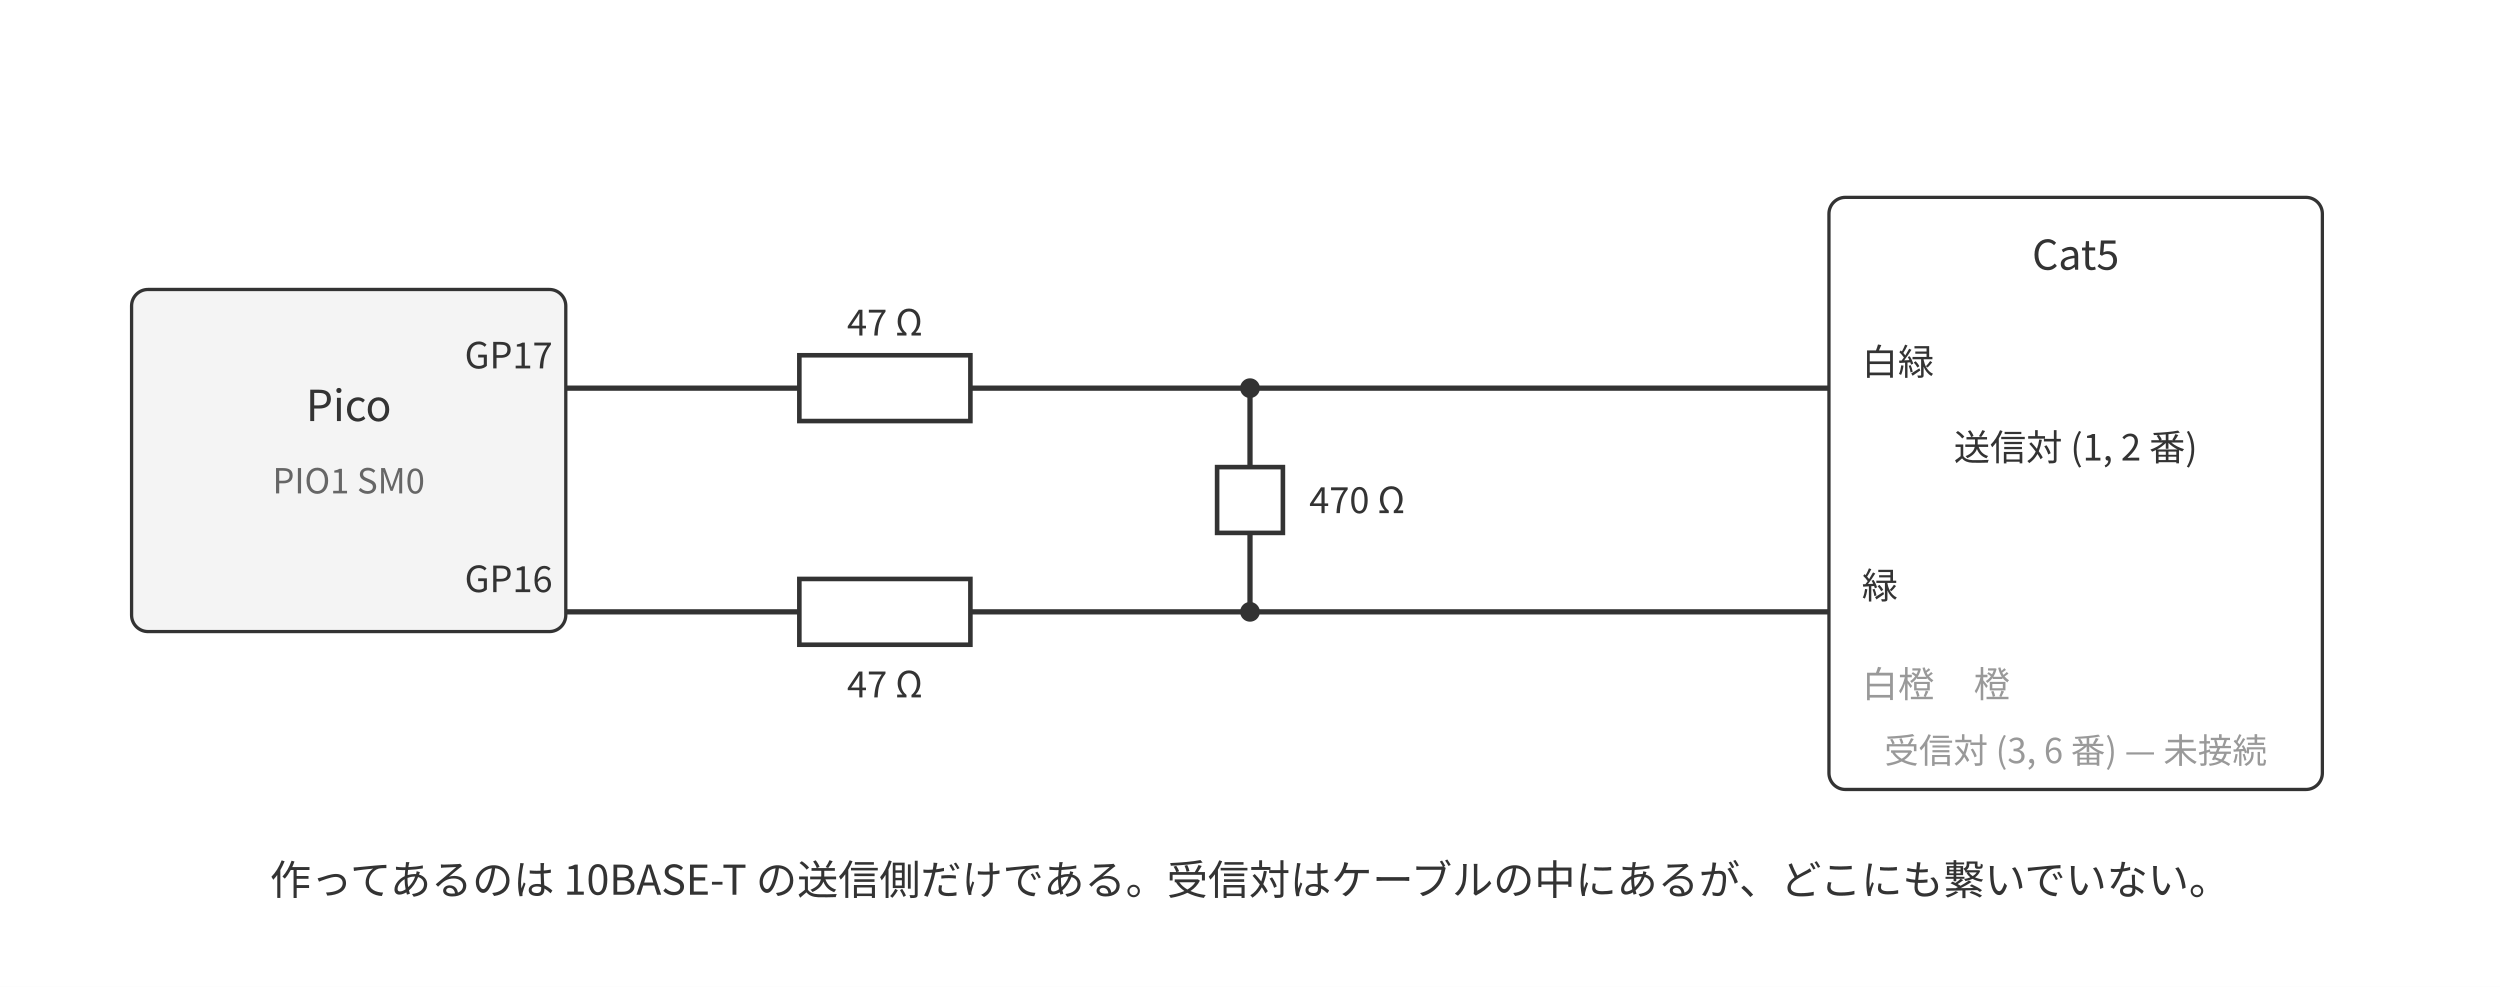
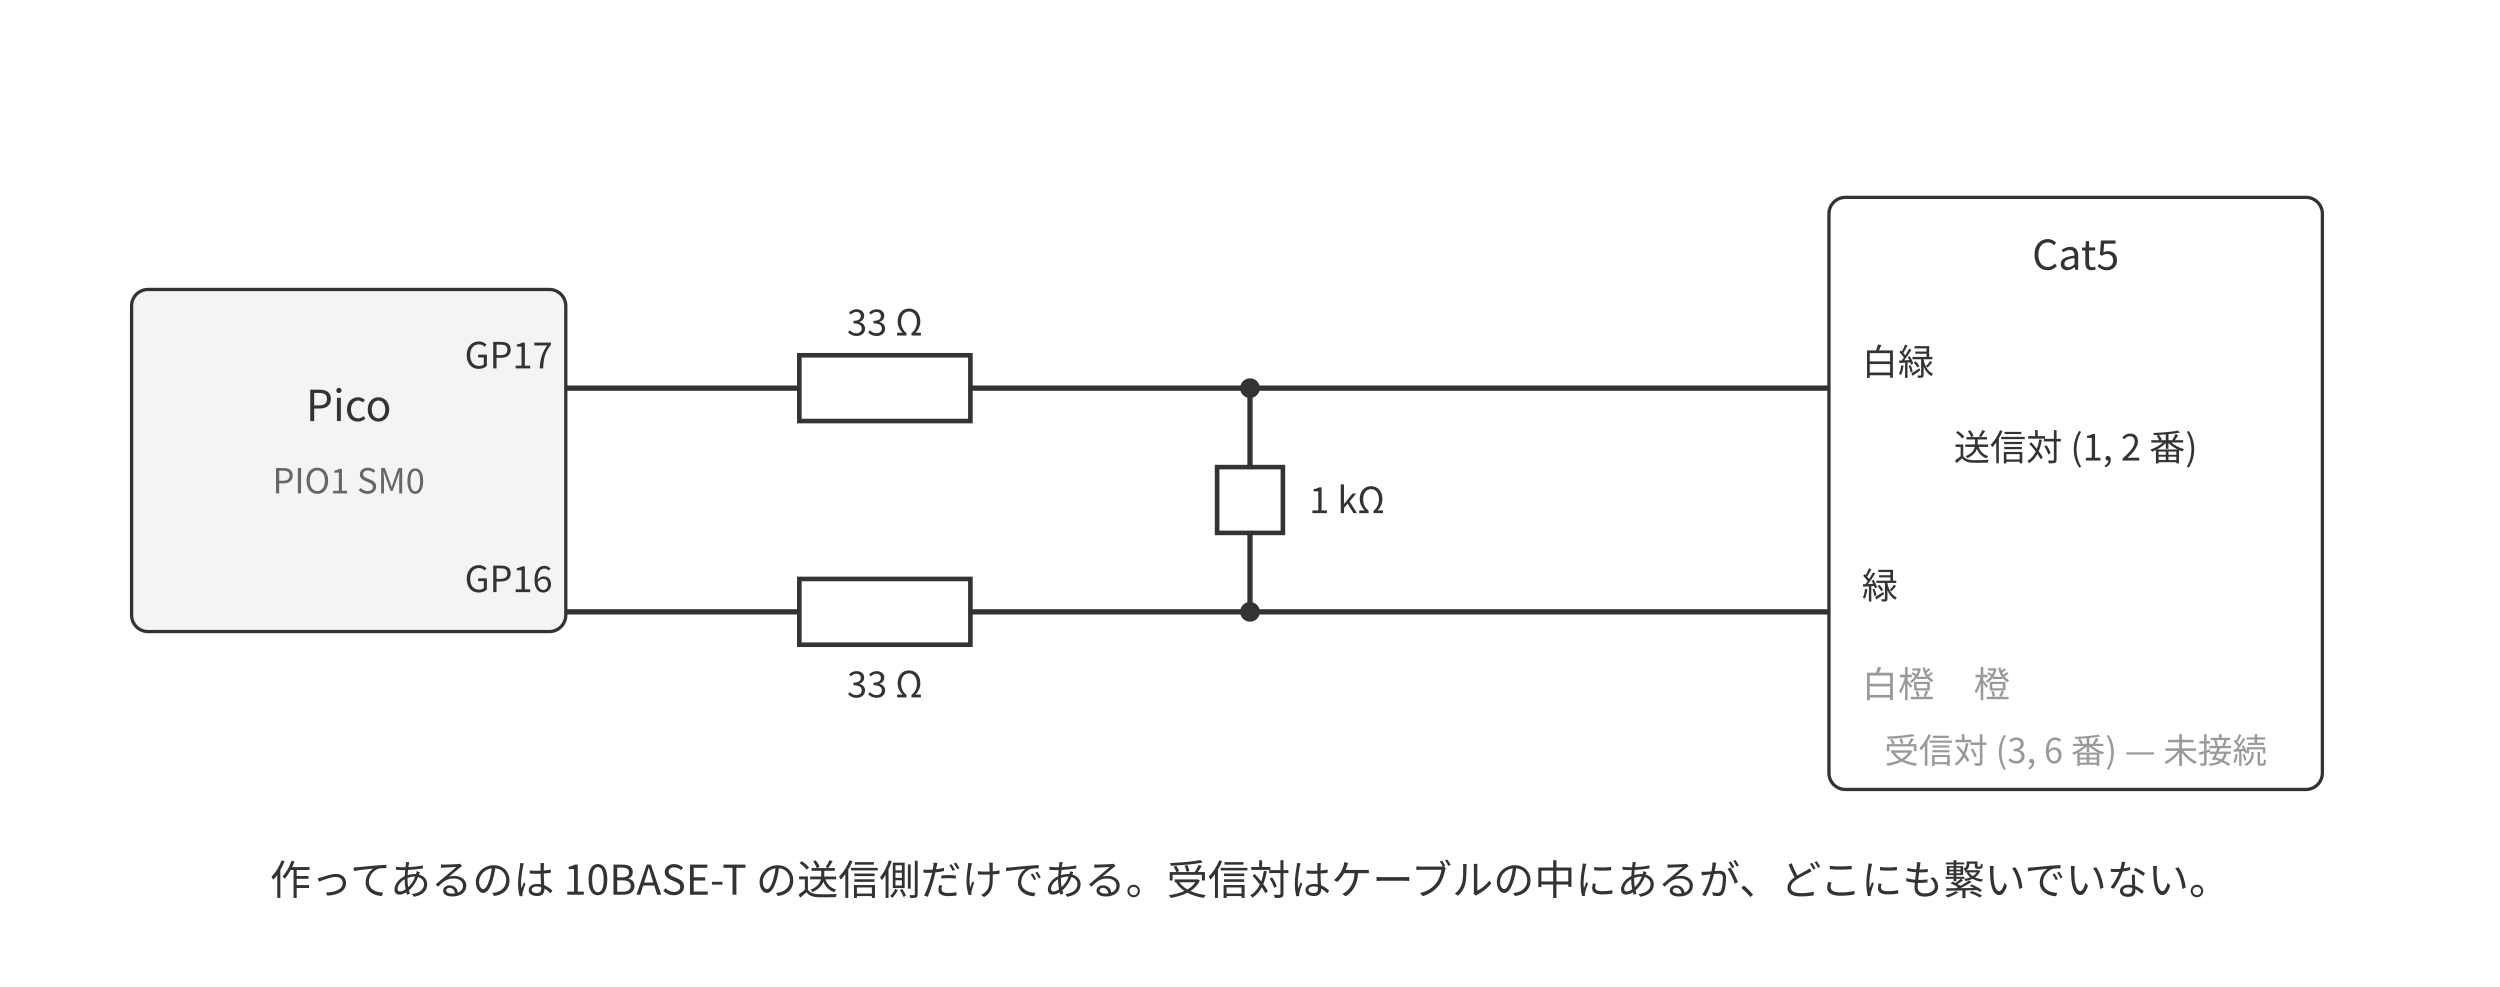
- <svg xmlns="http://www.w3.org/2000/svg" viewBox="0 0 760 300" width="760" height="300" font-family="'Hiragino Sans','Noto Sans CJK JP','Noto Sans JP','Yu Gothic',Meiryo,sans-serif" role="img" aria-label="Pico の GP16 と GP17 が 47 Ω を介して Cat5 の送信対へ繋がり、対の間に 470 Ω が入る。受信対はどこにも繋がっていない">
+ <svg xmlns="http://www.w3.org/2000/svg" viewBox="0 0 760 300" width="760" height="300" font-family="'Hiragino Sans','Noto Sans CJK JP','Noto Sans JP','Yu Gothic',Meiryo,sans-serif" role="img" aria-label="Pico の GP16 と GP17 が 33 Ω を介して Cat5 の送信対へ繋がり、対の間に 1 kΩ が入る。受信対はどこにも繋がっていない">
  <rect width="760" height="300" fill="#ffffff" />
  <rect x="40" y="88" width="132" height="104" rx="5" fill="#f4f4f4" stroke="#333" />
  <text x="106" y="128" font-size="13" fill="#333" text-anchor="middle">Pico</text>
  <text x="106" y="150" font-size="10.5" fill="#666" text-anchor="middle">PIO1 SM0</text>
  <text x="168" y="112" font-size="11" fill="#333" text-anchor="end">GP17</text>
  <text x="168" y="180" font-size="11" fill="#333" text-anchor="end">GP16</text>
  <line x1="172" y1="118" x2="243" y2="118" stroke="#333" stroke-width="1.6" />
  <rect x="243" y="108" width="52" height="20" fill="#ffffff" stroke="#333" stroke-width="1.4" />
-   <text x="269" y="102" font-size="11" fill="#333" text-anchor="middle">47 Ω</text>
+   <text x="269" y="102" font-size="11" fill="#333" text-anchor="middle">33 Ω</text>
  <line x1="295" y1="118" x2="556" y2="118" stroke="#333" stroke-width="1.6" />
  <line x1="172" y1="186" x2="243" y2="186" stroke="#333" stroke-width="1.6" />
  <rect x="243" y="176" width="52" height="20" fill="#ffffff" stroke="#333" stroke-width="1.4" />
-   <text x="269" y="212" font-size="11" fill="#333" text-anchor="middle">47 Ω</text>
+   <text x="269" y="212" font-size="11" fill="#333" text-anchor="middle">33 Ω</text>
  <line x1="295" y1="186" x2="556" y2="186" stroke="#333" stroke-width="1.6" />
  <line x1="380" y1="118" x2="380" y2="142" stroke="#333" stroke-width="1.6" />
  <rect x="370" y="142" width="20" height="20" fill="#ffffff" stroke="#333" stroke-width="1.4" />
  <line x1="380" y1="162" x2="380" y2="186" stroke="#333" stroke-width="1.6" />
-   <text x="398" y="156" font-size="11" fill="#333">470 Ω</text>
+   <text x="398" y="156" font-size="11" fill="#333">1 kΩ</text>
  <circle cx="380" cy="118" r="3" fill="#333" />
  <circle cx="380" cy="186" r="3" fill="#333" />
  <rect x="556" y="60" width="150" height="180" rx="5" fill="#ffffff" stroke="#333" />
  <text x="631" y="82" font-size="12.5" fill="#333" text-anchor="middle">Cat5</text>
  <text x="566" y="114" font-size="11" fill="#333">白緑</text>
  <text x="566" y="182" font-size="11" fill="#333">緑</text>
  <text x="631" y="140" font-size="11" fill="#333" text-anchor="middle">送信対 (1, 2 番)</text>
  <text x="566" y="212" font-size="11" fill="#999">白橙</text>
  <text x="600" y="212" font-size="11" fill="#999">橙</text>
  <text x="631" y="232" font-size="10.5" fill="#999" text-anchor="middle">受信対 (3, 6 番) — 未接続</text>
  <text x="380" y="272" font-size="12.5" fill="#333" text-anchor="middle">作ってあるのは 10BASE-T の送信側だけである。受信対はケーブルの中にあるが、どこにも繋いでいない。</text>
</svg>
